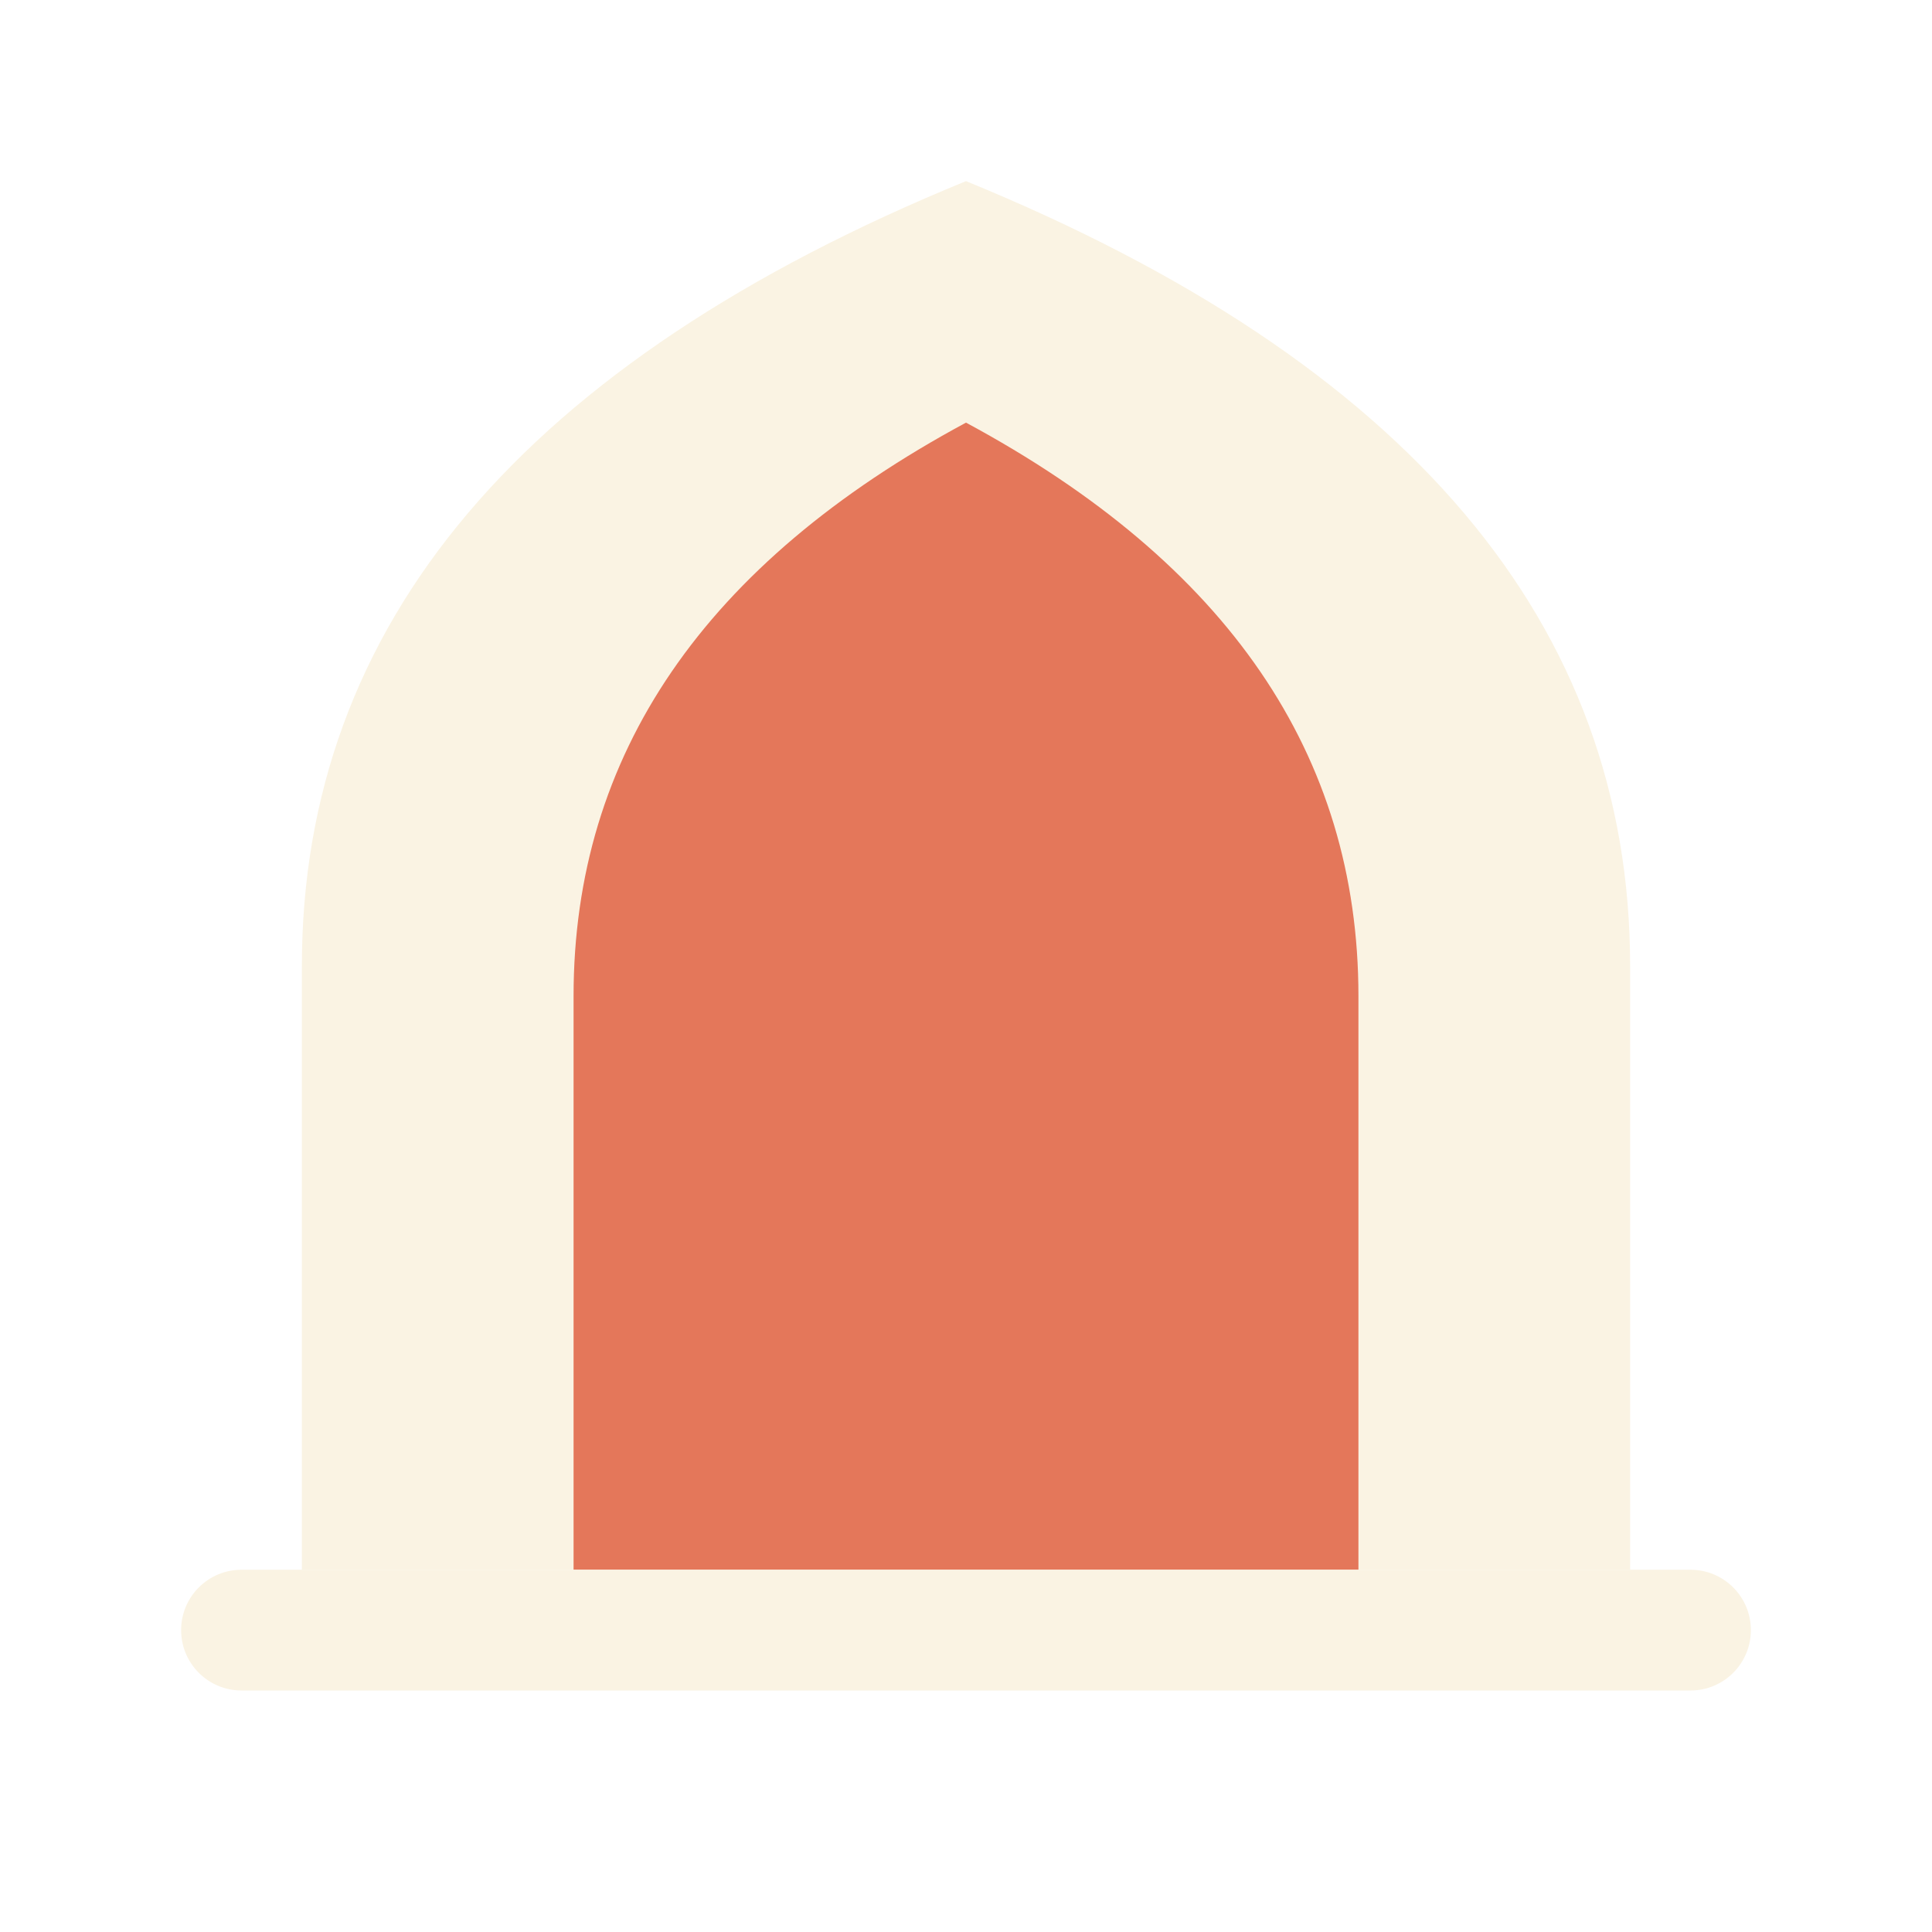
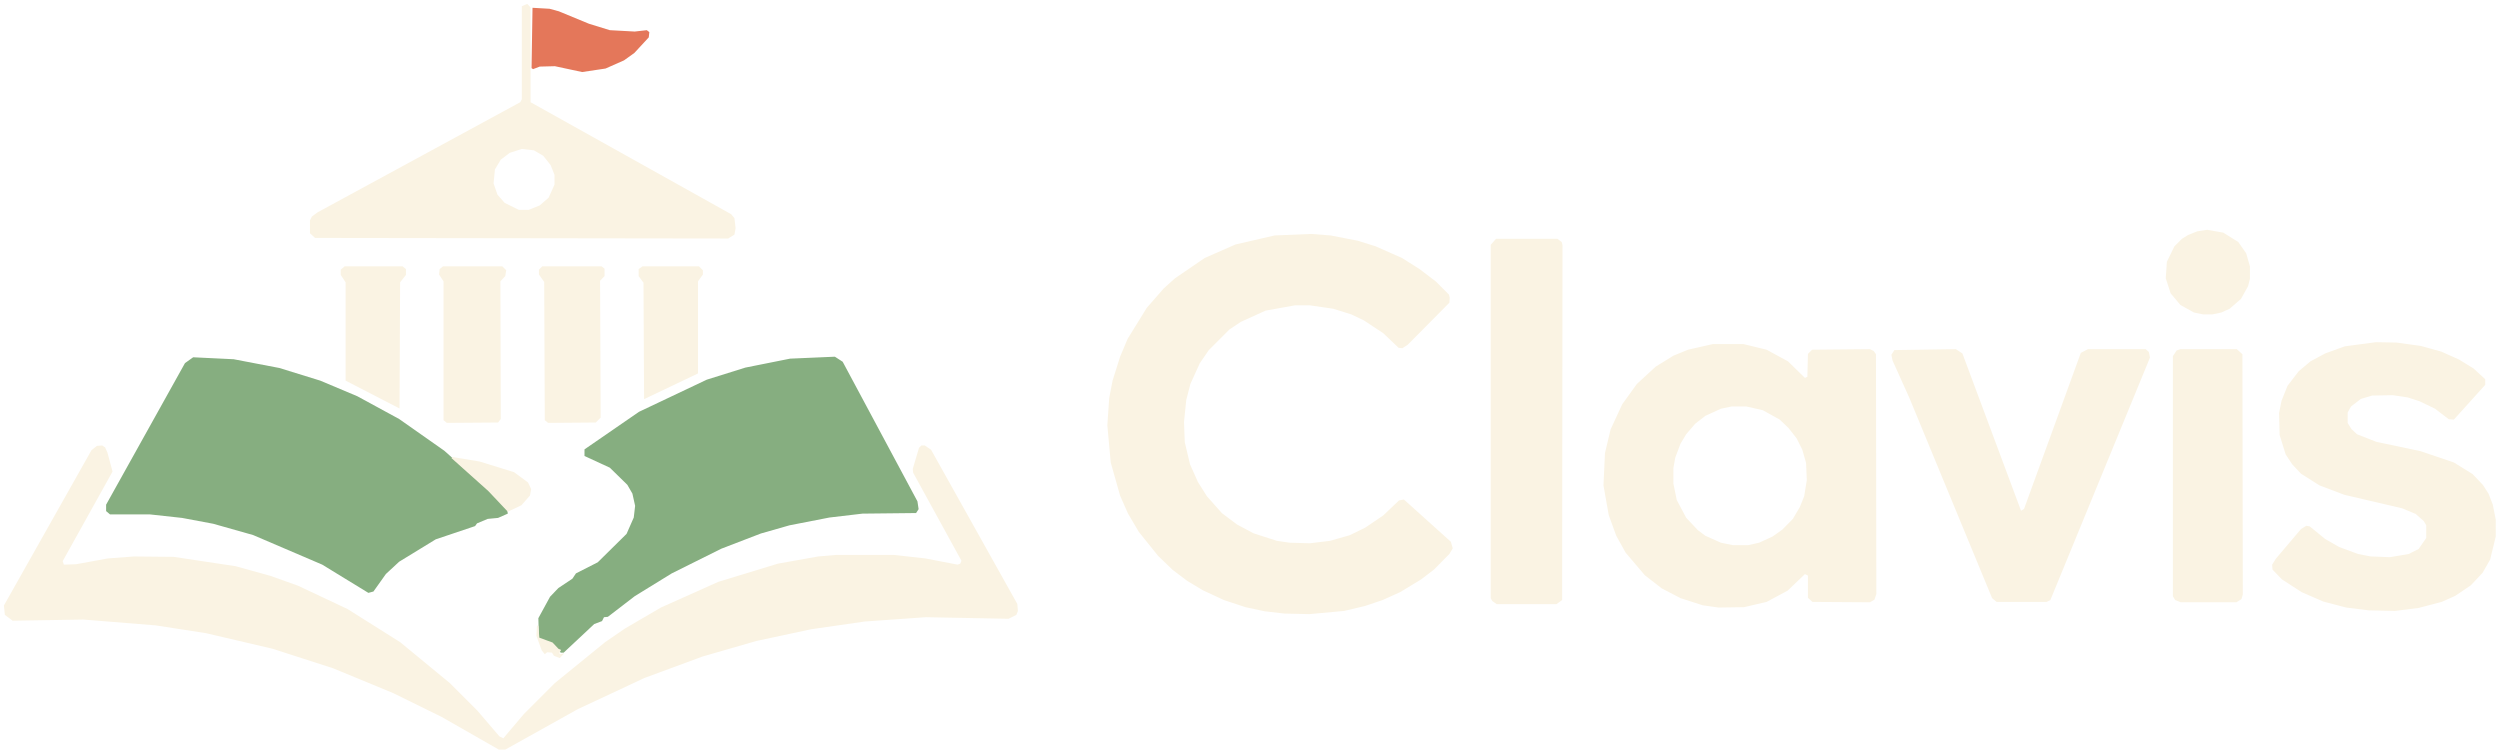
- <svg xmlns="http://www.w3.org/2000/svg" viewBox="0 0 64 64">
-   <path d="M10 52V32Q10 15 32 6Q54 15 54 32V52z" fill="#FAF3E3" />
-   <path d="M19 52V33Q19 21 32 14Q45 21 45 33V52z" fill="#E4775A" />
-   <rect x="6" y="52" width="52" height="4" rx="2" fill="#FAF3E3" />
+ <svg xmlns="http://www.w3.org/2000/svg" viewBox="0 0 1284 387">
+   <g transform="translate(0.0 0.0) scale(1)" fill-rule="evenodd">
+     <path fill="#86AE80" d="M432.8 185.8L428.8 183.2L405.8 184.2L382.8 188.8L363 195L328.2 211.5L300.2 230.8L300.2 234.2L313.2 240.2L322.2 249L324.8 253.5L326.2 259.8L325.5 265.8L321.8 274.2L307 288.8L295.8 294.5L294 297.2L286.8 302L282.5 306.5L276.5 317.5L276.8 328L283.2 330.2L288 335.2L289.5 335.2L305.2 320.5L309.2 319L310.2 317L312.2 316.8L326 306.2L345 294.5L370.5 281.8L390.8 274L405.5 269.8L426 265.8L443 263.8L470.5 263.5L471.8 261.5L471.2 257.5ZM54.5 259.2L54.5 262.5L56.5 264.2L77 264.2L93.5 266L109.5 269L130 274.8L165.5 290L189.2 304.5L191.8 303.8L198.2 294.8L205 288.5L223.8 277L244 270.2L245 268.8L250.5 266.5L255.8 266L260.8 263.8L260.5 261.5L251.2 252L228.2 231.5L205 215.2L183.5 203.5L164.5 195.5L143.5 189L120 184.5L99.2 183.5L95 186.5Z" />
+     <path fill="#FAF3E3" d="M275.8 321.2L275.5 326.5L278.2 334L279.8 336L281 335L283.5 335.2L284.5 336.8L287.5 338L289.8 335.5L287.8 336L287.2 335.5L288.2 333.8L286.8 333.2L283.8 330L277 327.5L276.5 321.5ZM231.8 235.2L250.8 252.2L260.8 262.8L267.8 259.5L272.2 254.5L272.8 251.2L271.2 247.8L264 242.5L246.2 237L232.8 234.8ZM2 311L2.5 315.8L6.5 318.8L42.8 318.2L80 321.2L105.8 325.2L140 333.2L171 343.2L202 356L226.8 368.2L256.2 385L259.5 385L296.8 364.2L331 348.2L360.8 337.2L388.5 329.2L416.5 323.2L444.2 319.2L475.5 317L518 317.8L522 315.8L522.8 313.8L522.5 310.2L478.2 231L475 228.8L473.2 228.8L472 230L468.8 240.8L469 242.8L493.8 288L493.2 289.5L491.8 290L475.2 286.8L459 285L429.5 285L420.2 285.8L399.5 289.5L369 298.8L339.5 312L321 322.8L310.8 329.8L285 350.8L269 366.8L258.5 379.2L256.5 378.2L245.2 365L231 350.8L205.5 329.8L178.5 312.8L153 300.8L139 295.8L121 290.8L89.2 286L68.8 285.8L55.5 286.8L39 289.8L32.8 290L32.2 288.2L57.8 242.2L55.2 232.5L54 229.8L52.5 228.8L49.8 229L47 231.2ZM359 136.8L330 136.8L328 138.2L328 141.8L330.5 145.2L330.8 205L358.5 191.8L358.5 144.5L361 141L361 138.8ZM278.5 136.8L276.8 138.5L276.8 141L279.5 144.8L279.8 215.8L281.5 217.2L306 217L308.5 214.5L308.2 144.2L310.5 141.8L310.5 138L309 136.8ZM227.5 136.8L225.8 138.2L225.5 141L227.8 144.5L227.8 215.8L229.5 217.2L255.8 217L257.2 215.2L257 144.5L259.5 141.8L260 138.8L258 136.8ZM177 136.8L175 138.5L175 141.2L177.5 145L177.5 195.5L205.2 209.8L205.5 145L208.5 141.2L208.5 138.2L206.8 136.8ZM377.8 117.2L377.2 112L375.5 110L272.5 52.5L272.5 3.8L270.8 2L268 3.2L268 51L267.2 52.5L163.2 109L160.2 111.2L159.2 113.2L159.2 119.8L161.8 122.2L374 122.5L377.2 120.5ZM268 76.5L274.2 77.2L279 80L282.8 84.8L284.8 89.8L284.8 94.8L281.8 101.5L277.2 105.5L271.5 107.8L266.5 107.8L259.2 104.2L255.5 100L253.5 94.2L254.2 87L257.2 82L261.8 78.5Z" />
+     <path fill="#E4775A" d="M273 35L273.8 35.5L277.2 34.2L285 34L299 37L311 35.2L320.5 31L325.8 27.2L333.2 19.2L333.5 16.5L332.2 15.5L326 16.2L313.2 15.5L302.5 12.2L287 5.8L282.2 4.5L273.5 4Z" />
+   </g>
+   <g transform="translate(566.8 116.1) scale(0.9652)">
+     <path fill="#FAF3E3" fill-rule="evenodd" d="M573 65.5L571 66.2L569 69.2L569 197L570.2 199L573.2 200.2L602.8 200.2L605.5 198.5L606.2 196L606 68.2L603 65.5ZM420.8 66L419.2 68.5L419.8 71.5L428.8 91.5L472.8 198L475.2 200L501.8 200L503.8 199L556.8 70L556.2 67L554.5 65.5L523.8 65.5L520 67.5L489.8 150.5L488.2 151.5L457 67.8L453.5 65.5ZM283.8 84L276 94.8L269.8 108.2L266.8 120.8L266 138L268.8 153.8L272.8 164.8L277.8 173.8L288 185.8L297 192.8L307 198L318.8 201.8L327.2 203L340.8 202.8L352.8 200L364 194L373.2 185.2L374.8 186L374.8 197.8L377.2 200L407.8 200.2L410.2 198.8L411.2 195.8L411 68.2L409.8 66.5L407.8 65.5L377 65.8L374.8 68L374.5 80.2L373.2 80.8L364.2 72L352.8 65.8L340.5 62.8L324.2 62.8L311 65.8L303.2 69L293.8 74.8ZM334.2 96L342 96L350.8 98L359.8 103L364.5 107.5L368.8 113L371.8 119L373.8 126L374.2 135.2L372.8 143.8L370.5 149.5L366.8 155.8L361.2 161.5L356 165.2L348.8 168.5L343 169.8L334.8 169.8L328.5 168.5L320.2 164.8L316.2 161.8L310 155.2L305 145.8L303.2 137L303.2 128.8L304.2 123.2L307 115.8L310 110.8L314.8 105.2L320.2 101L328.5 97.2ZM660.5 64L650 67.8L642.2 72L636 77.2L630 85L626.8 93L625.5 99.5L625.8 111.2L629 121.5L632.5 126.8L637.2 131.8L647 138L660.2 143L691 150.2L698.2 153.2L702.5 157L703.8 159.2L703.8 166L699.8 171.8L694.5 174.5L684.5 176.2L674.2 175.8L667.5 174.5L657.5 170.8L650 166.5L641.8 159.8L640 159.5L637.2 161.2L623.8 177L621.8 180.2L622 182.8L627 188L637.5 194.8L649 199.8L661.2 203L673.2 204.5L687.2 204.8L699.8 203.2L712 200L719.2 196.8L727.5 191.2L733.8 184.5L737.8 177.5L740.8 165.2L740.8 156.2L739.2 148.2L737 142.5L734 137.8L728.5 132L718.5 125.8L700.8 119.8L677.2 114.8L667 110.8L664 108L662 104.8L662 99.2L663.8 96L669 92L675 90.2L686 90L694 91.2L700.2 93.2L708.5 97.2L715.8 102.8L718.5 103L735.2 84.5L735.2 81.5L729 75.8L721.2 71L711.8 66.8L701 63.8L688 62L677 61.8ZM208.8 6.8L206 10L206 198L206.8 199.5L209.2 201.2L241 201.2L244 199L244.2 10.2L243.8 8.5L241.5 6.8ZM91 5L70.2 9.8L53.8 17L38 27.8L32 33.2L23 43.5L12.8 60L8.8 69.5L4.8 82.2L3 91.5L2 106L3.8 125.8L8.8 143.5L13 153L18.8 162.8L29 175.5L36.8 183L44.5 188.8L52.8 193.8L64 199L75.5 202.8L85.8 205L96.2 206.2L109.5 206.5L128 204.8L139 202.2L148.5 199L157.8 194.8L169 188L175.8 182.8L184 174.5L185.8 171.5L184.8 168L159.8 145.5L157.2 146L148.8 154L139.2 160.5L131 164.5L120.5 167.5L109.8 168.8L99 168.5L92.2 167.5L79.8 163.5L71 158.8L63 152.8L55 143.8L50.2 136.2L46 126.8L43.2 115L42.8 104.2L44 92.5L46.2 84L51.2 73L56 66L67 55L73 51L86.2 45L101.8 42.2L109.8 42.2L122.2 44L131.8 47L138.5 50.2L148.8 57L157 64.8L159 65L161.8 63.2L184 40.8L184.2 38.2L183.8 36.5L176.8 29.5L168 22.8L158.8 17L144.8 10.8L135.2 7.8L120.8 5L110.5 4.2ZM587.2 2L582 2.8L577 4.8L573.8 6.8L569.8 10.8L565.8 19L565.2 27.8L567.8 35.8L573 42L580.2 46L585 47L590 47L594.8 46L599.2 44L605.2 38.8L609 32L610 28L610 21.5L608 14.5L603.8 8.5L595.8 3.5Z" />
+   </g>
</svg>
